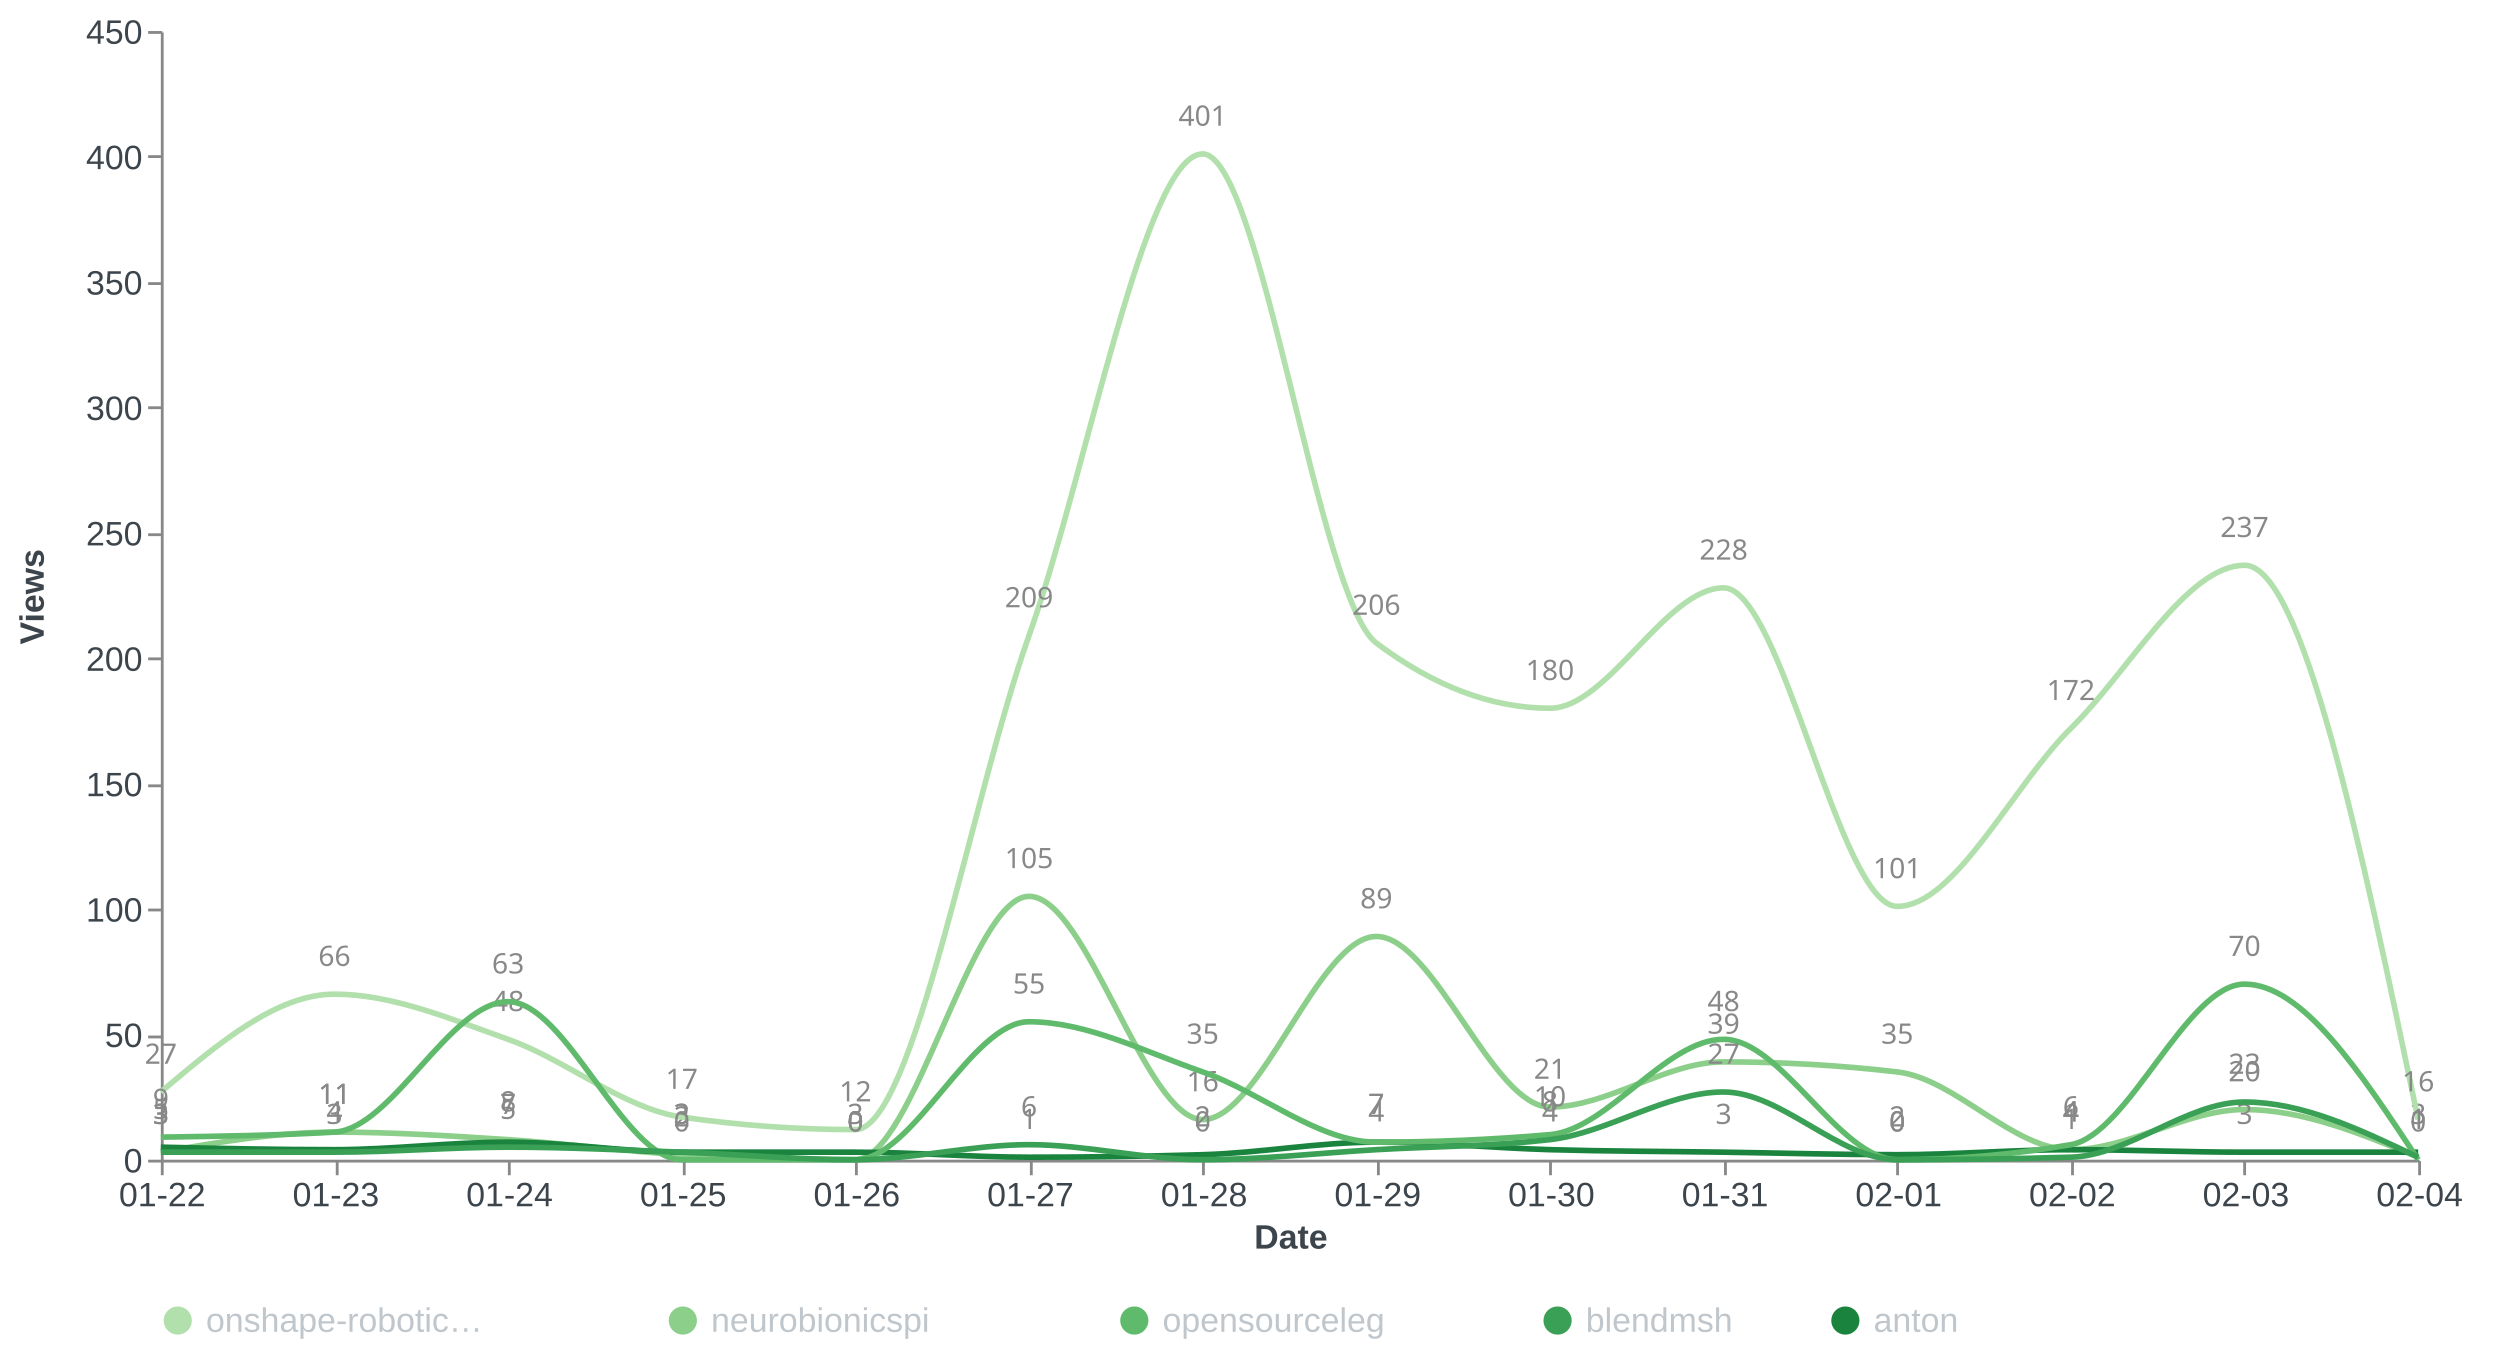
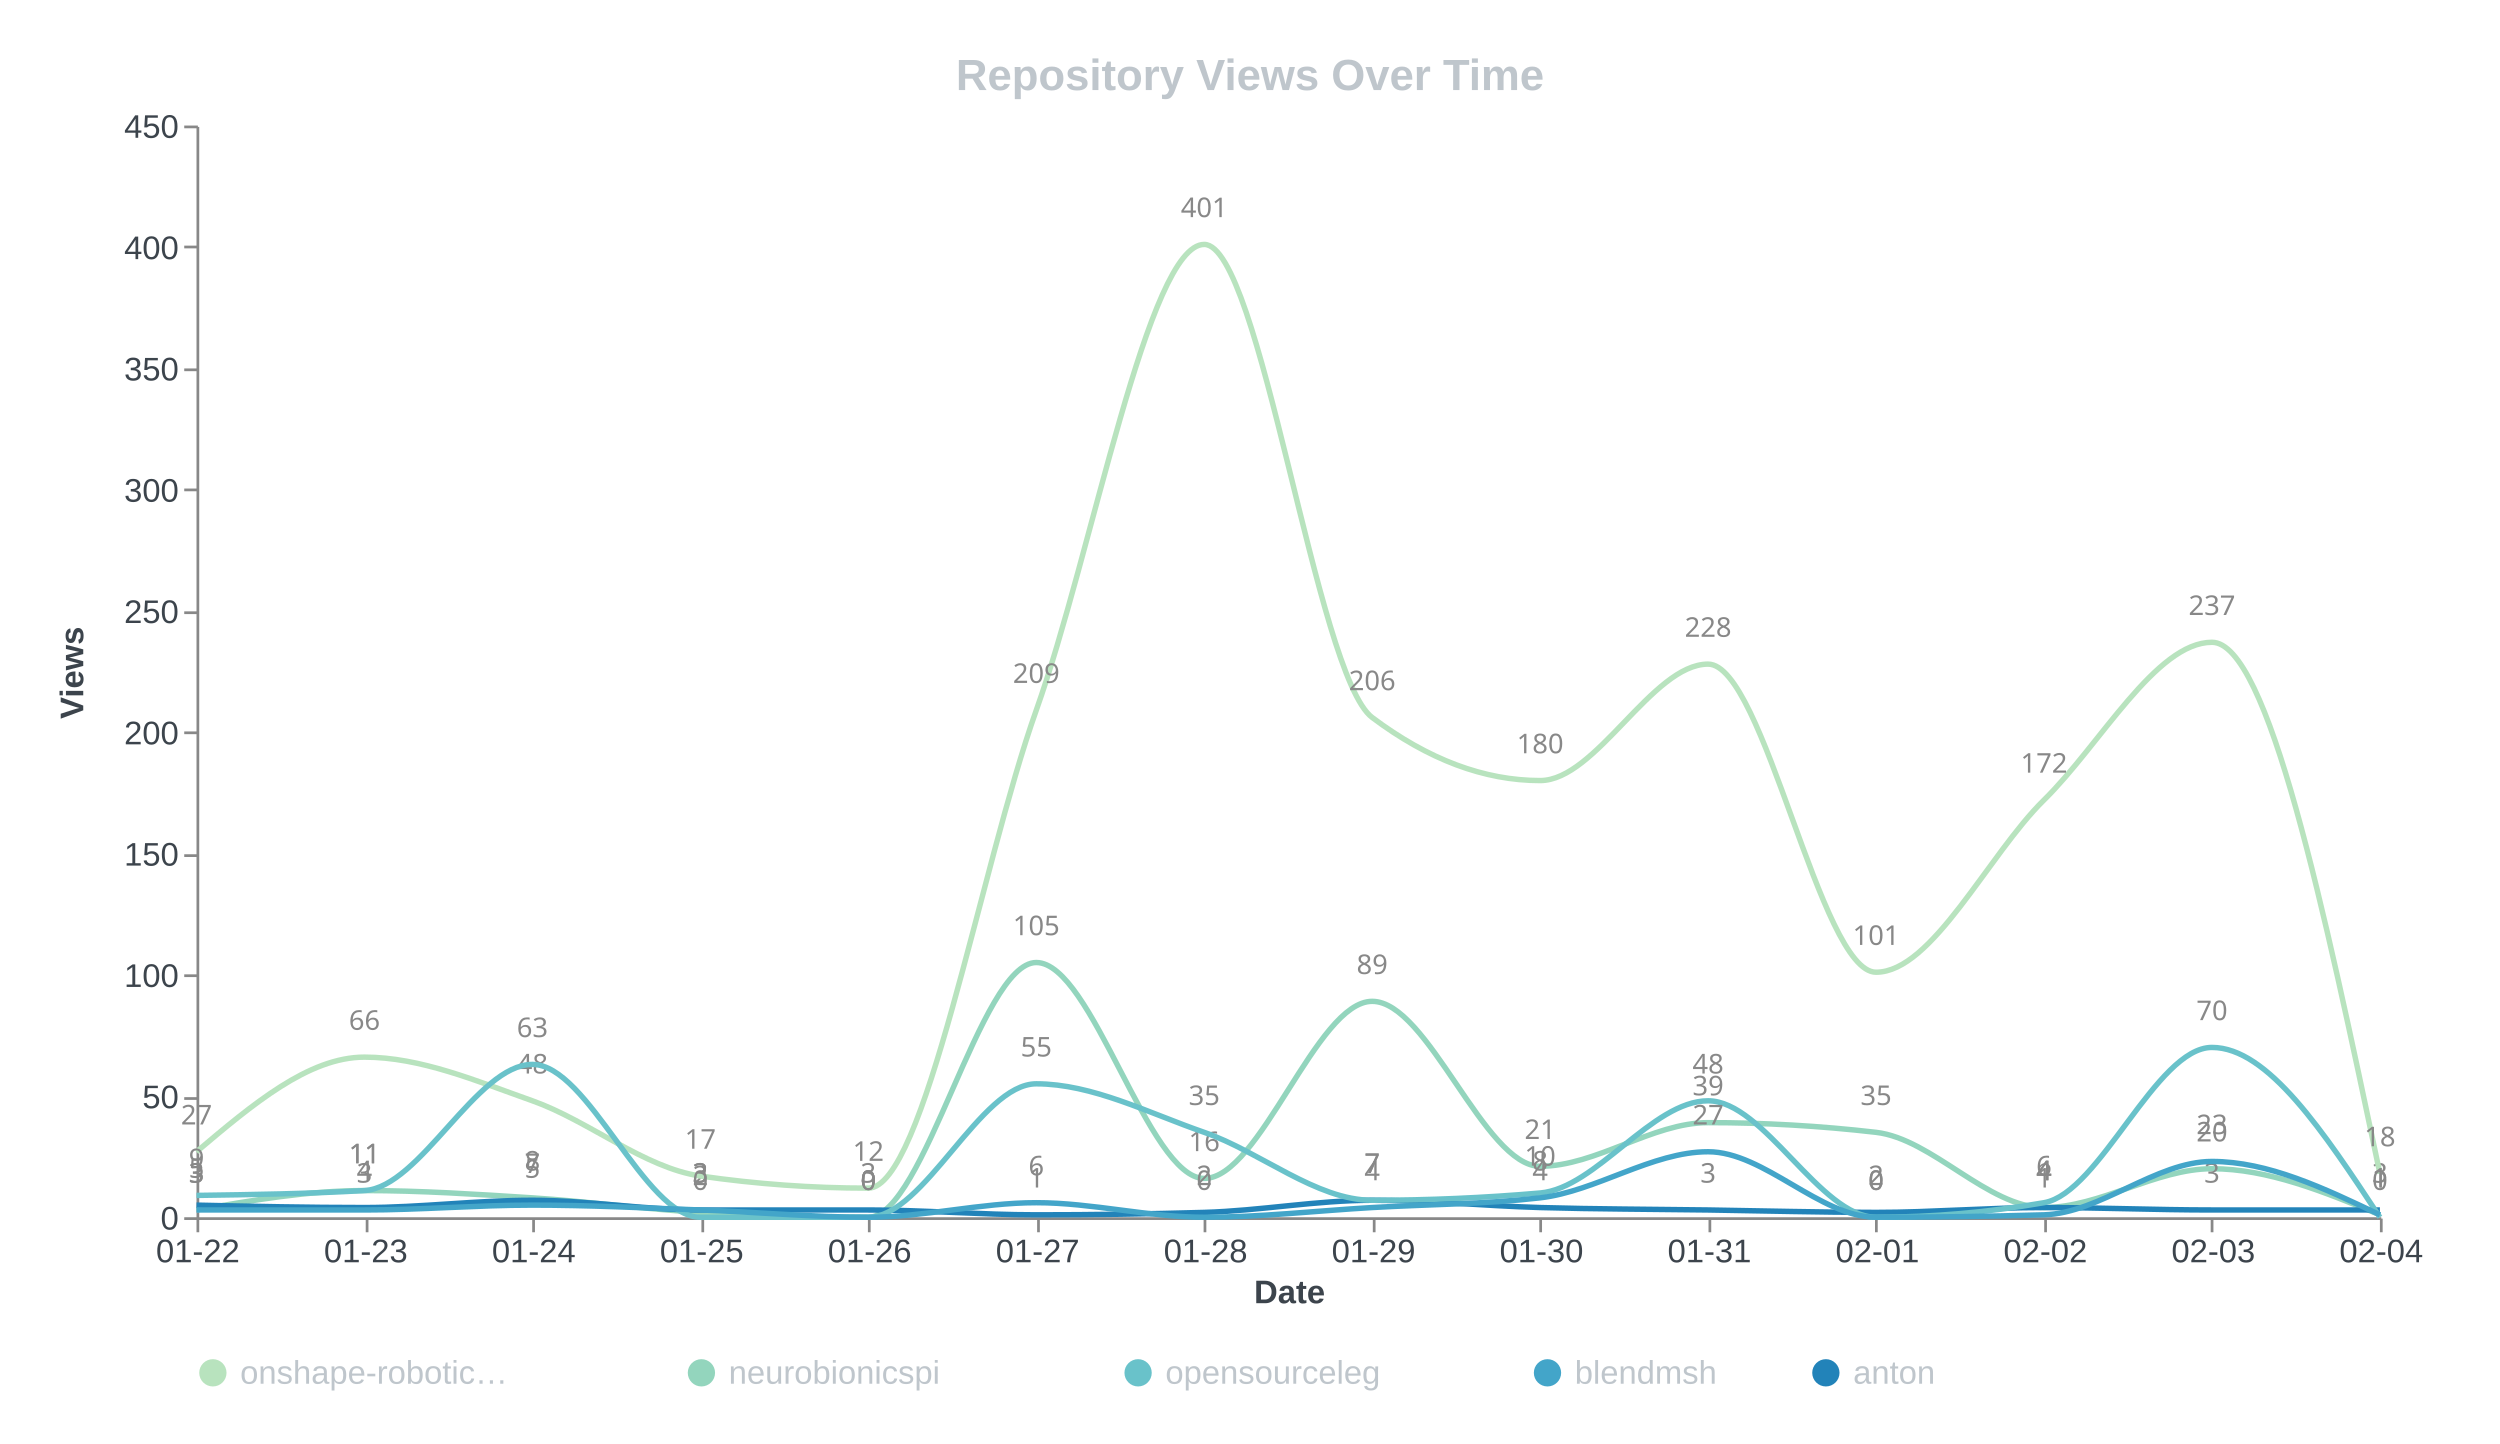
- <svg xmlns="http://www.w3.org/2000/svg" version="1.1" class="marks" width="886" height="479" viewBox="0 0 886 479">
-   <g fill="none" stroke-miterlimit="10" transform="translate(57,11)">
+ <svg xmlns="http://www.w3.org/2000/svg" version="1.1" class="marks" width="916" height="529" viewBox="0 0 916 529">
+   <g fill="none" stroke-miterlimit="10" transform="translate(72,46)">
    <g class="mark-group role-frame root" role="graphics-object" aria-roledescription="group mark container">
      <g transform="translate(0,0)">
        <path class="background" aria-hidden="true" d="M0,0h800v400h-800Z" />
        <g>
          <g class="mark-group role-axis" role="graphics-symbol" aria-roledescription="axis" aria-label="X-axis titled 'Date' for a discrete scale with 14 values: 01-22, 01-23, 01-24, 01-25, 01-26, ending with 02-04">
            <g transform="translate(0.5,400.5)">
              <path class="background" aria-hidden="true" d="M0,0h0v0h0Z" pointer-events="none" />
              <g>
                <g class="mark-rule role-axis-tick" pointer-events="none">
                  <line transform="translate(0,0)" x2="0" y2="5" stroke="#888" stroke-width="1" opacity="1" />
                  <line transform="translate(62,0)" x2="0" y2="5" stroke="#888" stroke-width="1" opacity="1" />
                  <line transform="translate(123,0)" x2="0" y2="5" stroke="#888" stroke-width="1" opacity="1" />
                  <line transform="translate(185,0)" x2="0" y2="5" stroke="#888" stroke-width="1" opacity="1" />
                  <line transform="translate(246,0)" x2="0" y2="5" stroke="#888" stroke-width="1" opacity="1" />
                  <line transform="translate(308,0)" x2="0" y2="5" stroke="#888" stroke-width="1" opacity="1" />
                  <line transform="translate(369,0)" x2="0" y2="5" stroke="#888" stroke-width="1" opacity="1" />
                  <line transform="translate(431,0)" x2="0" y2="5" stroke="#888" stroke-width="1" opacity="1" />
                  <line transform="translate(492,0)" x2="0" y2="5" stroke="#888" stroke-width="1" opacity="1" />
                  <line transform="translate(554,0)" x2="0" y2="5" stroke="#888" stroke-width="1" opacity="1" />
                  <line transform="translate(615,0)" x2="0" y2="5" stroke="#888" stroke-width="1" opacity="1" />
                  <line transform="translate(677,0)" x2="0" y2="5" stroke="#888" stroke-width="1" opacity="1" />
                  <line transform="translate(738,0)" x2="0" y2="5" stroke="#888" stroke-width="1" opacity="1" />
                  <line transform="translate(800,0)" x2="0" y2="5" stroke="#888" stroke-width="1" opacity="1" />
                </g>
                <g class="mark-text role-axis-label" pointer-events="none">
                  <text text-anchor="middle" transform="translate(0,16)" font-family="Arial, sans-serif" font-size="12px" fill="#3c444c" opacity="1">01-22</text>
                  <text text-anchor="middle" transform="translate(61.53846,16)" font-family="Arial, sans-serif" font-size="12px" fill="#3c444c" opacity="1">01-23</text>
                  <text text-anchor="middle" transform="translate(123.0769,16)" font-family="Arial, sans-serif" font-size="12px" fill="#3c444c" opacity="1">01-24</text>
                  <text text-anchor="middle" transform="translate(184.6154,16)" font-family="Arial, sans-serif" font-size="12px" fill="#3c444c" opacity="1">01-25</text>
                  <text text-anchor="middle" transform="translate(246.1538,16)" font-family="Arial, sans-serif" font-size="12px" fill="#3c444c" opacity="1">01-26</text>
                  <text text-anchor="middle" transform="translate(307.6923,16)" font-family="Arial, sans-serif" font-size="12px" fill="#3c444c" opacity="1">01-27</text>
                  <text text-anchor="middle" transform="translate(369.2308,16)" font-family="Arial, sans-serif" font-size="12px" fill="#3c444c" opacity="1">01-28</text>
                  <text text-anchor="middle" transform="translate(430.7692,16)" font-family="Arial, sans-serif" font-size="12px" fill="#3c444c" opacity="1">01-29</text>
                  <text text-anchor="middle" transform="translate(492.3077,16)" font-family="Arial, sans-serif" font-size="12px" fill="#3c444c" opacity="1">01-30</text>
                  <text text-anchor="middle" transform="translate(553.8462,16)" font-family="Arial, sans-serif" font-size="12px" fill="#3c444c" opacity="1">01-31</text>
                  <text text-anchor="middle" transform="translate(615.3846,16)" font-family="Arial, sans-serif" font-size="12px" fill="#3c444c" opacity="1">02-01</text>
                  <text text-anchor="middle" transform="translate(676.9231,16)" font-family="Arial, sans-serif" font-size="12px" fill="#3c444c" opacity="1">02-02</text>
                  <text text-anchor="middle" transform="translate(738.4615,16)" font-family="Arial, sans-serif" font-size="12px" fill="#3c444c" opacity="1">02-03</text>
                  <text text-anchor="middle" transform="translate(800,16)" font-family="Arial, sans-serif" font-size="12px" fill="#3c444c" opacity="1">02-04</text>
                </g>
                <g class="mark-rule role-axis-domain" pointer-events="none">
                  <line transform="translate(0,0)" x2="800" y2="0" stroke="#888" stroke-width="1" opacity="1" />
                </g>
                <g class="mark-text role-axis-title" pointer-events="none">
                  <text text-anchor="middle" transform="translate(400,31)" font-family="Arial, sans-serif" font-size="12px" font-weight="bold" fill="#3c444c" opacity="1">Date</text>
                </g>
              </g>
              <path class="foreground" aria-hidden="true" d="" pointer-events="none" display="none" />
            </g>
          </g>
          <g class="mark-group role-axis" role="graphics-symbol" aria-roledescription="axis" aria-label="Y-axis titled 'Views' for a linear scale with values from 0 to 450">
            <g transform="translate(0.5,0.5)">
              <path class="background" aria-hidden="true" d="M0,0h0v0h0Z" pointer-events="none" />
              <g>
                <g class="mark-rule role-axis-tick" pointer-events="none">
                  <line transform="translate(0,400)" x2="-5" y2="0" stroke="#888" stroke-width="1" opacity="1" />
                  <line transform="translate(0,356)" x2="-5" y2="0" stroke="#888" stroke-width="1" opacity="1" />
                  <line transform="translate(0,311)" x2="-5" y2="0" stroke="#888" stroke-width="1" opacity="1" />
                  <line transform="translate(0,267)" x2="-5" y2="0" stroke="#888" stroke-width="1" opacity="1" />
                  <line transform="translate(0,222)" x2="-5" y2="0" stroke="#888" stroke-width="1" opacity="1" />
                  <line transform="translate(0,178)" x2="-5" y2="0" stroke="#888" stroke-width="1" opacity="1" />
                  <line transform="translate(0,133)" x2="-5" y2="0" stroke="#888" stroke-width="1" opacity="1" />
                  <line transform="translate(0,89)" x2="-5" y2="0" stroke="#888" stroke-width="1" opacity="1" />
                  <line transform="translate(0,44)" x2="-5" y2="0" stroke="#888" stroke-width="1" opacity="1" />
                  <line transform="translate(0,0)" x2="-5" y2="0" stroke="#888" stroke-width="1" opacity="1" />
                </g>
                <g class="mark-text role-axis-label" pointer-events="none">
                  <text text-anchor="end" transform="translate(-7,404)" font-family="Arial, sans-serif" font-size="12px" fill="#3c444c" opacity="1">0</text>
                  <text text-anchor="end" transform="translate(-7,359.5556)" font-family="Arial, sans-serif" font-size="12px" fill="#3c444c" opacity="1">50</text>
                  <text text-anchor="end" transform="translate(-7,315.1111)" font-family="Arial, sans-serif" font-size="12px" fill="#3c444c" opacity="1">100</text>
                  <text text-anchor="end" transform="translate(-7,270.6667)" font-family="Arial, sans-serif" font-size="12px" fill="#3c444c" opacity="1">150</text>
                  <text text-anchor="end" transform="translate(-7,226.2222)" font-family="Arial, sans-serif" font-size="12px" fill="#3c444c" opacity="1">200</text>
                  <text text-anchor="end" transform="translate(-7,181.7778)" font-family="Arial, sans-serif" font-size="12px" fill="#3c444c" opacity="1">250</text>
                  <text text-anchor="end" transform="translate(-7,137.3333)" font-family="Arial, sans-serif" font-size="12px" fill="#3c444c" opacity="1">300</text>
                  <text text-anchor="end" transform="translate(-7,92.88889)" font-family="Arial, sans-serif" font-size="12px" fill="#3c444c" opacity="1">350</text>
                  <text text-anchor="end" transform="translate(-7,48.44444)" font-family="Arial, sans-serif" font-size="12px" fill="#3c444c" opacity="1">400</text>
                  <text text-anchor="end" transform="translate(-7,4)" font-family="Arial, sans-serif" font-size="12px" fill="#3c444c" opacity="1">450</text>
                </g>
                <g class="mark-rule role-axis-domain" pointer-events="none">
                  <line transform="translate(0,400)" x2="0" y2="-400" stroke="#888" stroke-width="1" opacity="1" />
                </g>
                <g class="mark-text role-axis-title" pointer-events="none">
                  <text text-anchor="middle" transform="translate(-39,200) rotate(-90) translate(0,-3)" font-family="Arial, sans-serif" font-size="12px" font-weight="bold" fill="#3c444c" opacity="1">Views</text>
                </g>
              </g>
              <path class="foreground" aria-hidden="true" d="" pointer-events="none" display="none" />
            </g>
          </g>
          <g class="mark-group role-scope" role="graphics-object" aria-roledescription="group mark container">
            <g transform="translate(0,0)">
              <path class="background" aria-hidden="true" d="M0,0h0v0h0Z" />
              <g>
                <g class="mark-line role-mark" role="graphics-symbol" aria-roledescription="line mark container">
-                   <path d="M0,397.333C20.513,393.778,41.026,390.222,61.538,390.222C82.051,390.222,102.564,391.556,123.077,392.889C143.59,394.222,164.103,397.037,184.615,398.222C205.128,399.407,225.641,400,246.154,400C266.667,400,287.179,306.667,307.692,306.667C328.205,306.667,348.718,385.778,369.231,385.778C389.744,385.778,410.256,320.889,430.769,320.889C451.282,320.889,471.795,381.333,492.308,381.333C512.821,381.333,533.333,365.333,553.846,365.333C574.359,365.333,594.872,366.519,615.385,368.889C635.897,371.259,656.41,396.444,676.923,396.444C697.436,396.444,717.949,382.222,738.462,382.222C758.974,382.222,779.487,390.667,800,399.111" stroke="rgb(140, 207, 138)" stroke-width="2" />
+                   <path d="M0,397.333C20.513,393.778,41.026,390.222,61.538,390.222C82.051,390.222,102.564,391.556,123.077,392.889C143.59,394.222,164.103,397.037,184.615,398.222C205.128,399.407,225.641,400,246.154,400C266.667,400,287.179,306.667,307.692,306.667C328.205,306.667,348.718,385.778,369.231,385.778C389.744,385.778,410.256,320.889,430.769,320.889C451.282,320.889,471.795,381.333,492.308,381.333C512.821,381.333,533.333,365.333,553.846,365.333C574.359,365.333,594.872,366.519,615.385,368.889C635.897,371.259,656.41,396.444,676.923,396.444C697.436,396.444,717.949,382.222,738.462,382.222C758.974,382.222,779.487,390.667,800,399.111" stroke="rgb(147, 213, 189)" stroke-width="2" />
                </g>
                <g class="mark-text role-mark" role="graphics-object" aria-roledescription="text mark container">
                  <text text-anchor="middle" transform="translate(0,387.3333)" font-family="sans-serif" font-size="10px" fill="#888888">3</text>
                  <text text-anchor="middle" transform="translate(61.53846,380.2222)" font-family="sans-serif" font-size="10px" fill="#888888">11</text>
                  <text text-anchor="middle" transform="translate(123.0769,382.8889)" font-family="sans-serif" font-size="10px" fill="#888888">8</text>
                  <text text-anchor="middle" transform="translate(184.6154,388.2222)" font-family="sans-serif" font-size="10px" fill="#888888">2</text>
                  <text text-anchor="middle" transform="translate(246.1538,390)" font-family="sans-serif" font-size="10px" fill="#888888">0</text>
                  <text text-anchor="middle" transform="translate(307.6923,296.6667)" font-family="sans-serif" font-size="10px" fill="#888888">105</text>
                  <text text-anchor="middle" transform="translate(369.2308,375.7778)" font-family="sans-serif" font-size="10px" fill="#888888">16</text>
                  <text text-anchor="middle" transform="translate(430.7692,310.8889)" font-family="sans-serif" font-size="10px" fill="#888888">89</text>
                  <text text-anchor="middle" transform="translate(492.3077,371.3333)" font-family="sans-serif" font-size="10px" fill="#888888">21</text>
                  <text text-anchor="middle" transform="translate(553.8462,355.3333)" font-family="sans-serif" font-size="10px" fill="#888888">39</text>
                  <text text-anchor="middle" transform="translate(615.3846,358.8889)" font-family="sans-serif" font-size="10px" fill="#888888">35</text>
                  <text text-anchor="middle" transform="translate(676.9231,386.4444)" font-family="sans-serif" font-size="10px" fill="#888888">4</text>
                  <text text-anchor="middle" transform="translate(738.4615,372.2222)" font-family="sans-serif" font-size="10px" fill="#888888">20</text>
                  <text text-anchor="middle" transform="translate(800,389.1111)" font-family="sans-serif" font-size="10px" fill="#888888">1</text>
                </g>
              </g>
              <path class="foreground" aria-hidden="true" d="" display="none" />
            </g>
            <g transform="translate(0,0)">
              <path class="background" aria-hidden="true" d="M0,0h0v0h0Z" />
              <g>
                <g class="mark-line role-mark" role="graphics-symbol" aria-roledescription="line mark container">
-                   <path d="M0,395.556C20.513,396,41.026,396.444,61.538,396.444C82.051,396.444,102.564,393.778,123.077,393.778C143.59,393.778,164.103,397.333,184.615,397.333C205.128,397.333,225.641,397.333,246.154,397.333C266.667,397.333,287.179,399.111,307.692,399.111C328.205,399.111,348.718,398.815,369.231,398.222C389.744,397.63,410.256,393.778,430.769,393.778C451.282,393.778,471.795,395.852,492.308,396.444C512.821,397.037,533.333,397.037,553.846,397.333C574.359,397.63,594.872,398.222,615.385,398.222C635.897,398.222,656.41,396.444,676.923,396.444C697.436,396.444,717.949,397.333,738.462,397.333C758.974,397.333,779.487,397.333,800,397.333" stroke="rgb(26, 131, 62)" stroke-width="2" />
+                   <path d="M0,395.556C20.513,396,41.026,396.444,61.538,396.444C82.051,396.444,102.564,393.778,123.077,393.778C143.59,393.778,164.103,397.333,184.615,397.333C205.128,397.333,225.641,397.333,246.154,397.333C266.667,397.333,287.179,399.111,307.692,399.111C328.205,399.111,348.718,398.815,369.231,398.222C389.744,397.63,410.256,393.778,430.769,393.778C451.282,393.778,471.795,395.852,492.308,396.444C512.821,397.037,533.333,397.037,553.846,397.333C574.359,397.63,594.872,398.222,615.385,398.222C635.897,398.222,656.41,396.444,676.923,396.444C697.436,396.444,717.949,397.333,738.462,397.333C758.974,397.333,779.487,397.333,800,397.333" stroke="rgb(34, 131, 185)" stroke-width="2" />
                </g>
                <g class="mark-text role-mark" role="graphics-object" aria-roledescription="text mark container">
                  <text text-anchor="middle" transform="translate(0,385.5556)" font-family="sans-serif" font-size="10px" fill="#888888">5</text>
                  <text text-anchor="middle" transform="translate(61.53846,386.4444)" font-family="sans-serif" font-size="10px" fill="#888888">4</text>
                  <text text-anchor="middle" transform="translate(123.0769,383.7778)" font-family="sans-serif" font-size="10px" fill="#888888">7</text>
                  <text text-anchor="middle" transform="translate(184.6154,387.3333)" font-family="sans-serif" font-size="10px" fill="#888888">3</text>
                  <text text-anchor="middle" transform="translate(246.1538,387.3333)" font-family="sans-serif" font-size="10px" fill="#888888">3</text>
                  <text text-anchor="middle" transform="translate(307.6923,389.1111)" font-family="sans-serif" font-size="10px" fill="#888888">1</text>
                  <text text-anchor="middle" transform="translate(369.2308,388.2222)" font-family="sans-serif" font-size="10px" fill="#888888">2</text>
                  <text text-anchor="middle" transform="translate(430.7692,383.7778)" font-family="sans-serif" font-size="10px" fill="#888888">7</text>
                  <text text-anchor="middle" transform="translate(492.3077,386.4444)" font-family="sans-serif" font-size="10px" fill="#888888">4</text>
                  <text text-anchor="middle" transform="translate(553.8462,387.3333)" font-family="sans-serif" font-size="10px" fill="#888888">3</text>
                  <text text-anchor="middle" transform="translate(615.3846,388.2222)" font-family="sans-serif" font-size="10px" fill="#888888">2</text>
                  <text text-anchor="middle" transform="translate(676.9231,386.4444)" font-family="sans-serif" font-size="10px" fill="#888888">4</text>
                  <text text-anchor="middle" transform="translate(738.4615,387.3333)" font-family="sans-serif" font-size="10px" fill="#888888">3</text>
                  <text text-anchor="middle" transform="translate(800,387.3333)" font-family="sans-serif" font-size="10px" fill="#888888">3</text>
                </g>
              </g>
              <path class="foreground" aria-hidden="true" d="" display="none" />
            </g>
            <g transform="translate(0,0)">
              <path class="background" aria-hidden="true" d="M0,0h0v0h0Z" />
              <g>
                <g class="mark-line role-mark" role="graphics-symbol" aria-roledescription="line mark container">
-                   <path d="M0,376C20.513,358.667,41.026,341.333,61.538,341.333C82.051,341.333,102.564,350.074,123.077,357.333C143.59,364.593,164.103,381.926,184.615,384.889C205.128,387.852,225.641,389.333,246.154,389.333C266.667,389.333,287.179,271.852,307.692,214.222C328.205,156.593,348.718,43.556,369.231,43.556C389.744,43.556,410.256,201.481,430.769,216.889C451.282,232.296,471.795,240,492.308,240C512.821,240,533.333,197.333,553.846,197.333C574.359,197.333,594.872,310.222,615.385,310.222C635.897,310.222,656.41,267.259,676.923,247.111C697.436,226.963,717.949,189.333,738.462,189.333C758.974,189.333,779.487,287.556,800,385.778" stroke="rgb(178, 224, 172)" stroke-width="2" />
+                   <path d="M0,376C20.513,358.667,41.026,341.333,61.538,341.333C82.051,341.333,102.564,350.074,123.077,357.333C143.59,364.593,164.103,381.926,184.615,384.889C205.128,387.852,225.641,389.333,246.154,389.333C266.667,389.333,287.179,271.852,307.692,214.222C328.205,156.593,348.718,43.556,369.231,43.556C389.744,43.556,410.256,201.481,430.769,216.889C451.282,232.296,471.795,240,492.308,240C512.821,240,533.333,197.333,553.846,197.333C574.359,197.333,594.872,310.222,615.385,310.222C635.897,310.222,656.41,267.259,676.923,247.111C697.436,226.963,717.949,189.333,738.462,189.333C758.974,189.333,779.487,286.667,800,384" stroke="rgb(184, 227, 190)" stroke-width="2" />
                </g>
                <g class="mark-text role-mark" role="graphics-object" aria-roledescription="text mark container">
                  <text text-anchor="middle" transform="translate(0,366)" font-family="sans-serif" font-size="10px" fill="#888888">27</text>
                  <text text-anchor="middle" transform="translate(61.53846,331.3333)" font-family="sans-serif" font-size="10px" fill="#888888">66</text>
                  <text text-anchor="middle" transform="translate(123.0769,347.3333)" font-family="sans-serif" font-size="10px" fill="#888888">48</text>
                  <text text-anchor="middle" transform="translate(184.6154,374.8889)" font-family="sans-serif" font-size="10px" fill="#888888">17</text>
                  <text text-anchor="middle" transform="translate(246.1538,379.3333)" font-family="sans-serif" font-size="10px" fill="#888888">12</text>
                  <text text-anchor="middle" transform="translate(307.6923,204.2222)" font-family="sans-serif" font-size="10px" fill="#888888">209</text>
                  <text text-anchor="middle" transform="translate(369.2308,33.55556)" font-family="sans-serif" font-size="10px" fill="#888888">401</text>
                  <text text-anchor="middle" transform="translate(430.7692,206.8889)" font-family="sans-serif" font-size="10px" fill="#888888">206</text>
                  <text text-anchor="middle" transform="translate(492.3077,230)" font-family="sans-serif" font-size="10px" fill="#888888">180</text>
                  <text text-anchor="middle" transform="translate(553.8462,187.3333)" font-family="sans-serif" font-size="10px" fill="#888888">228</text>
                  <text text-anchor="middle" transform="translate(615.3846,300.2222)" font-family="sans-serif" font-size="10px" fill="#888888">101</text>
                  <text text-anchor="middle" transform="translate(676.9231,237.1111)" font-family="sans-serif" font-size="10px" fill="#888888">172</text>
                  <text text-anchor="middle" transform="translate(738.4615,179.3333)" font-family="sans-serif" font-size="10px" fill="#888888">237</text>
-                   <text text-anchor="middle" transform="translate(800,375.7778)" font-family="sans-serif" font-size="10px" fill="#888888">16</text>
-                 </g>
-               </g>
-               <path class="foreground" aria-hidden="true" d="" display="none" />
-             </g>
-             <g transform="translate(0,0)">
-               <path class="background" aria-hidden="true" d="M0,0h0v0h0Z" />
-               <g>
-                 <g class="mark-line role-mark" role="graphics-symbol" aria-roledescription="line mark container">
-                   <path d="M0,392C20.513,391.704,41.026,391.407,61.538,390.222C82.051,389.037,102.564,344,123.077,344C143.59,344,164.103,400,184.615,400C205.128,400,225.641,400,246.154,400C266.667,400,287.179,351.111,307.692,351.111C328.205,351.111,348.718,361.778,369.231,368.889C389.744,376,410.256,393.778,430.769,393.778C451.282,393.778,471.795,392.889,492.308,391.111C512.821,389.333,533.333,357.333,553.846,357.333C574.359,357.333,594.872,400,615.385,400C635.897,400,656.41,398.222,676.923,394.667C697.436,391.111,717.949,337.778,738.462,337.778C758.974,337.778,779.487,368.889,800,400" stroke="rgb(96, 186, 108)" stroke-width="2" />
+                   <text text-anchor="middle" transform="translate(800,374)" font-family="sans-serif" font-size="10px" fill="#888888">18</text>
+                 </g>
+               </g>
+               <path class="foreground" aria-hidden="true" d="" display="none" />
+             </g>
+             <g transform="translate(0,0)">
+               <path class="background" aria-hidden="true" d="M0,0h0v0h0Z" />
+               <g>
+                 <g class="mark-line role-mark" role="graphics-symbol" aria-roledescription="line mark container">
+                   <path d="M0,392C20.513,391.704,41.026,391.407,61.538,390.222C82.051,389.037,102.564,344,123.077,344C143.59,344,164.103,400,184.615,400C205.128,400,225.641,400,246.154,400C266.667,400,287.179,351.111,307.692,351.111C328.205,351.111,348.718,361.778,369.231,368.889C389.744,376,410.256,393.778,430.769,393.778C451.282,393.778,471.795,392.889,492.308,391.111C512.821,389.333,533.333,357.333,553.846,357.333C574.359,357.333,594.872,400,615.385,400C635.897,400,656.41,398.222,676.923,394.667C697.436,391.111,717.949,337.778,738.462,337.778C758.974,337.778,779.487,368.889,800,400" stroke="rgb(105, 194, 202)" stroke-width="2" />
                </g>
                <g class="mark-text role-mark" role="graphics-object" aria-roledescription="text mark container">
                  <text text-anchor="middle" transform="translate(0,382)" font-family="sans-serif" font-size="10px" fill="#888888">9</text>
                  <text text-anchor="middle" transform="translate(61.53846,380.2222)" font-family="sans-serif" font-size="10px" fill="#888888">11</text>
                  <text text-anchor="middle" transform="translate(123.0769,334)" font-family="sans-serif" font-size="10px" fill="#888888">63</text>
                  <text text-anchor="middle" transform="translate(184.6154,390)" font-family="sans-serif" font-size="10px" fill="#888888">0</text>
                  <text text-anchor="middle" transform="translate(246.1538,390)" font-family="sans-serif" font-size="10px" fill="#888888">0</text>
                  <text text-anchor="middle" transform="translate(307.6923,341.1111)" font-family="sans-serif" font-size="10px" fill="#888888">55</text>
                  <text text-anchor="middle" transform="translate(369.2308,358.8889)" font-family="sans-serif" font-size="10px" fill="#888888">35</text>
                  <text text-anchor="middle" transform="translate(430.7692,383.7778)" font-family="sans-serif" font-size="10px" fill="#888888">7</text>
                  <text text-anchor="middle" transform="translate(492.3077,381.1111)" font-family="sans-serif" font-size="10px" fill="#888888">10</text>
                  <text text-anchor="middle" transform="translate(553.8462,347.3333)" font-family="sans-serif" font-size="10px" fill="#888888">48</text>
                  <text text-anchor="middle" transform="translate(615.3846,390)" font-family="sans-serif" font-size="10px" fill="#888888">0</text>
                  <text text-anchor="middle" transform="translate(676.9231,384.6667)" font-family="sans-serif" font-size="10px" fill="#888888">6</text>
                  <text text-anchor="middle" transform="translate(738.4615,327.7778)" font-family="sans-serif" font-size="10px" fill="#888888">70</text>
                  <text text-anchor="middle" transform="translate(800,390)" font-family="sans-serif" font-size="10px" fill="#888888">0</text>
                </g>
              </g>
              <path class="foreground" aria-hidden="true" d="" display="none" />
            </g>
            <g transform="translate(0,0)">
              <path class="background" aria-hidden="true" d="M0,0h0v0h0Z" />
              <g>
                <g class="mark-line role-mark" role="graphics-symbol" aria-roledescription="line mark container">
-                   <path d="M0,397.333C20.513,397.333,41.026,397.333,61.538,397.333C82.051,397.333,102.564,395.556,123.077,395.556C143.59,395.556,164.103,396.593,184.615,397.333C205.128,398.074,225.641,400,246.154,400C266.667,400,287.179,394.667,307.692,394.667C328.205,394.667,348.718,400,369.231,400C389.744,400,410.256,397.63,430.769,396.444C451.282,395.259,471.795,395.259,492.308,392.889C512.821,390.519,533.333,376,553.846,376C574.359,376,594.872,400,615.385,400C635.897,400,656.41,399.704,676.923,399.111C697.436,398.519,717.949,379.556,738.462,379.556C758.974,379.556,779.487,389.333,800,399.111" stroke="rgb(57, 160, 85)" stroke-width="2" />
+                   <path d="M0,397.333C20.513,397.333,41.026,397.333,61.538,397.333C82.051,397.333,102.564,395.556,123.077,395.556C143.59,395.556,164.103,396.593,184.615,397.333C205.128,398.074,225.641,400,246.154,400C266.667,400,287.179,394.667,307.692,394.667C328.205,394.667,348.718,400,369.231,400C389.744,400,410.256,397.63,430.769,396.444C451.282,395.259,471.795,395.259,492.308,392.889C512.821,390.519,533.333,376,553.846,376C574.359,376,594.872,400,615.385,400C635.897,400,656.41,399.704,676.923,399.111C697.436,398.519,717.949,379.556,738.462,379.556C758.974,379.556,779.487,389.333,800,399.111" stroke="rgb(67, 165, 201)" stroke-width="2" />
                </g>
                <g class="mark-text role-mark" role="graphics-object" aria-roledescription="text mark container">
                  <text text-anchor="middle" transform="translate(0,387.3333)" font-family="sans-serif" font-size="10px" fill="#888888">3</text>
                  <text text-anchor="middle" transform="translate(61.53846,387.3333)" font-family="sans-serif" font-size="10px" fill="#888888">3</text>
                  <text text-anchor="middle" transform="translate(123.0769,385.5556)" font-family="sans-serif" font-size="10px" fill="#888888">5</text>
                  <text text-anchor="middle" transform="translate(184.6154,387.3333)" font-family="sans-serif" font-size="10px" fill="#888888">3</text>
                  <text text-anchor="middle" transform="translate(246.1538,390)" font-family="sans-serif" font-size="10px" fill="#888888">0</text>
                  <text text-anchor="middle" transform="translate(307.6923,384.6667)" font-family="sans-serif" font-size="10px" fill="#888888">6</text>
                  <text text-anchor="middle" transform="translate(369.2308,390)" font-family="sans-serif" font-size="10px" fill="#888888">0</text>
                  <text text-anchor="middle" transform="translate(430.7692,386.4444)" font-family="sans-serif" font-size="10px" fill="#888888">4</text>
                  <text text-anchor="middle" transform="translate(492.3077,382.8889)" font-family="sans-serif" font-size="10px" fill="#888888">8</text>
                  <text text-anchor="middle" transform="translate(553.8462,366)" font-family="sans-serif" font-size="10px" fill="#888888">27</text>
                  <text text-anchor="middle" transform="translate(615.3846,390)" font-family="sans-serif" font-size="10px" fill="#888888">0</text>
                  <text text-anchor="middle" transform="translate(676.9231,389.1111)" font-family="sans-serif" font-size="10px" fill="#888888">1</text>
                  <text text-anchor="middle" transform="translate(738.4615,369.5556)" font-family="sans-serif" font-size="10px" fill="#888888">23</text>
                  <text text-anchor="middle" transform="translate(800,389.1111)" font-family="sans-serif" font-size="10px" fill="#888888">1</text>
                </g>
              </g>
              <path class="foreground" aria-hidden="true" d="" display="none" />
            </g>
          </g>
          <g class="mark-group role-legend" role="graphics-symbol" aria-roledescription="legend" aria-label="Symbol legend for fill color with 5 values: onshape-robotics-toolkit, neurobionicspi, opensourceleg, blendmsh, anton">
            <g transform="translate(0,451)">
              <path class="background" aria-hidden="true" d="M0,0h655v12h-655Z" pointer-events="none" />
              <g>
                <g class="mark-group role-legend-entry">
                  <g transform="translate(0,0)">
                    <path class="background" aria-hidden="true" d="M0,0h0v0h0Z" pointer-events="none" />
                    <g>
                      <g class="mark-group role-scope" role="graphics-object" aria-roledescription="group mark container">
                        <g transform="translate(0,0)">
                          <path class="background" aria-hidden="true" d="M0,0h169v12h-169Z" pointer-events="none" opacity="1" />
                          <g>
                            <g class="mark-symbol role-legend-symbol" pointer-events="none">
-                               <path transform="translate(6,6)" d="M5,0A5,5,0,1,1,-5,0A5,5,0,1,1,5,0" fill="rgb(178, 224, 172)" stroke-width="1.5" opacity="1" />
+                               <path transform="translate(6,6)" d="M5,0A5,5,0,1,1,-5,0A5,5,0,1,1,5,0" fill="rgb(184, 227, 190)" stroke-width="1.5" opacity="1" />
                            </g>
                            <g class="mark-text role-legend-label" pointer-events="none">
                              <text text-anchor="start" transform="translate(16,10)" font-family="Arial, sans-serif" font-size="12px" fill="#bfc6cc" opacity="1">onshape-robotic…</text>
                            </g>
                          </g>
                          <path class="foreground" aria-hidden="true" d="" pointer-events="none" display="none" />
                        </g>
                        <g transform="translate(179,0)">
                          <path class="background" aria-hidden="true" d="M0,0h150v12h-150Z" pointer-events="none" opacity="1" />
                          <g>
                            <g class="mark-symbol role-legend-symbol" pointer-events="none">
-                               <path transform="translate(6,6)" d="M5,0A5,5,0,1,1,-5,0A5,5,0,1,1,5,0" fill="rgb(140, 207, 138)" stroke-width="1.5" opacity="1" />
+                               <path transform="translate(6,6)" d="M5,0A5,5,0,1,1,-5,0A5,5,0,1,1,5,0" fill="rgb(147, 213, 189)" stroke-width="1.5" opacity="1" />
                            </g>
                            <g class="mark-text role-legend-label" pointer-events="none">
                              <text text-anchor="start" transform="translate(16,10)" font-family="Arial, sans-serif" font-size="12px" fill="#bfc6cc" opacity="1">neurobionicspi</text>
                            </g>
                          </g>
                          <path class="foreground" aria-hidden="true" d="" pointer-events="none" display="none" />
                        </g>
                        <g transform="translate(339,0)">
                          <path class="background" aria-hidden="true" d="M0,0h140v12h-140Z" pointer-events="none" opacity="1" />
                          <g>
                            <g class="mark-symbol role-legend-symbol" pointer-events="none">
-                               <path transform="translate(6,6)" d="M5,0A5,5,0,1,1,-5,0A5,5,0,1,1,5,0" fill="rgb(96, 186, 108)" stroke-width="1.5" opacity="1" />
+                               <path transform="translate(6,6)" d="M5,0A5,5,0,1,1,-5,0A5,5,0,1,1,5,0" fill="rgb(105, 194, 202)" stroke-width="1.5" opacity="1" />
                            </g>
                            <g class="mark-text role-legend-label" pointer-events="none">
                              <text text-anchor="start" transform="translate(16,10)" font-family="Arial, sans-serif" font-size="12px" fill="#bfc6cc" opacity="1">opensourceleg</text>
                            </g>
                          </g>
                          <path class="foreground" aria-hidden="true" d="" pointer-events="none" display="none" />
                        </g>
                        <g transform="translate(489,0)">
                          <path class="background" aria-hidden="true" d="M0,0h92v12h-92Z" pointer-events="none" opacity="1" />
                          <g>
                            <g class="mark-symbol role-legend-symbol" pointer-events="none">
-                               <path transform="translate(6,6)" d="M5,0A5,5,0,1,1,-5,0A5,5,0,1,1,5,0" fill="rgb(57, 160, 85)" stroke-width="1.5" opacity="1" />
+                               <path transform="translate(6,6)" d="M5,0A5,5,0,1,1,-5,0A5,5,0,1,1,5,0" fill="rgb(67, 165, 201)" stroke-width="1.5" opacity="1" />
                            </g>
                            <g class="mark-text role-legend-label" pointer-events="none">
                              <text text-anchor="start" transform="translate(16,10)" font-family="Arial, sans-serif" font-size="12px" fill="#bfc6cc" opacity="1">blendmsh</text>
                            </g>
                          </g>
                          <path class="foreground" aria-hidden="true" d="" pointer-events="none" display="none" />
                        </g>
                        <g transform="translate(591,0)">
                          <path class="background" aria-hidden="true" d="M0,0h64v12h-64Z" pointer-events="none" opacity="1" />
                          <g>
                            <g class="mark-symbol role-legend-symbol" pointer-events="none">
-                               <path transform="translate(6,6)" d="M5,0A5,5,0,1,1,-5,0A5,5,0,1,1,5,0" fill="rgb(26, 131, 62)" stroke-width="1.5" opacity="1" />
+                               <path transform="translate(6,6)" d="M5,0A5,5,0,1,1,-5,0A5,5,0,1,1,5,0" fill="rgb(34, 131, 185)" stroke-width="1.5" opacity="1" />
                            </g>
                            <g class="mark-text role-legend-label" pointer-events="none">
                              <text text-anchor="start" transform="translate(16,10)" font-family="Arial, sans-serif" font-size="12px" fill="#bfc6cc" opacity="1">anton</text>
                            </g>
                          </g>
                          <path class="foreground" aria-hidden="true" d="" pointer-events="none" display="none" />
                        </g>
                      </g>
                    </g>
                    <path class="foreground" aria-hidden="true" d="" pointer-events="none" display="none" />
                  </g>
+                 </g>
+               </g>
+               <path class="foreground" aria-hidden="true" d="" pointer-events="none" display="none" />
+             </g>
+           </g>
+           <g class="mark-group role-title">
+             <g transform="translate(386,-26)">
+               <path class="background" aria-hidden="true" d="M0,0h0v0h0Z" pointer-events="none" />
+               <g>
+                 <g class="mark-text role-title-text" role="graphics-symbol" aria-roledescription="title" aria-label="Title text 'Repository Views Over Time'" pointer-events="none">
+                   <text text-anchor="middle" transform="translate(0,13)" font-family="Arial, sans-serif" font-size="16px" font-weight="bold" fill="#bfc6cc" opacity="1">Repository Views Over Time</text>
                </g>
              </g>
              <path class="foreground" aria-hidden="true" d="" pointer-events="none" display="none" />
            </g>
          </g>
        </g>
        <path class="foreground" aria-hidden="true" d="" display="none" />
      </g>
    </g>
  </g>
</svg>
